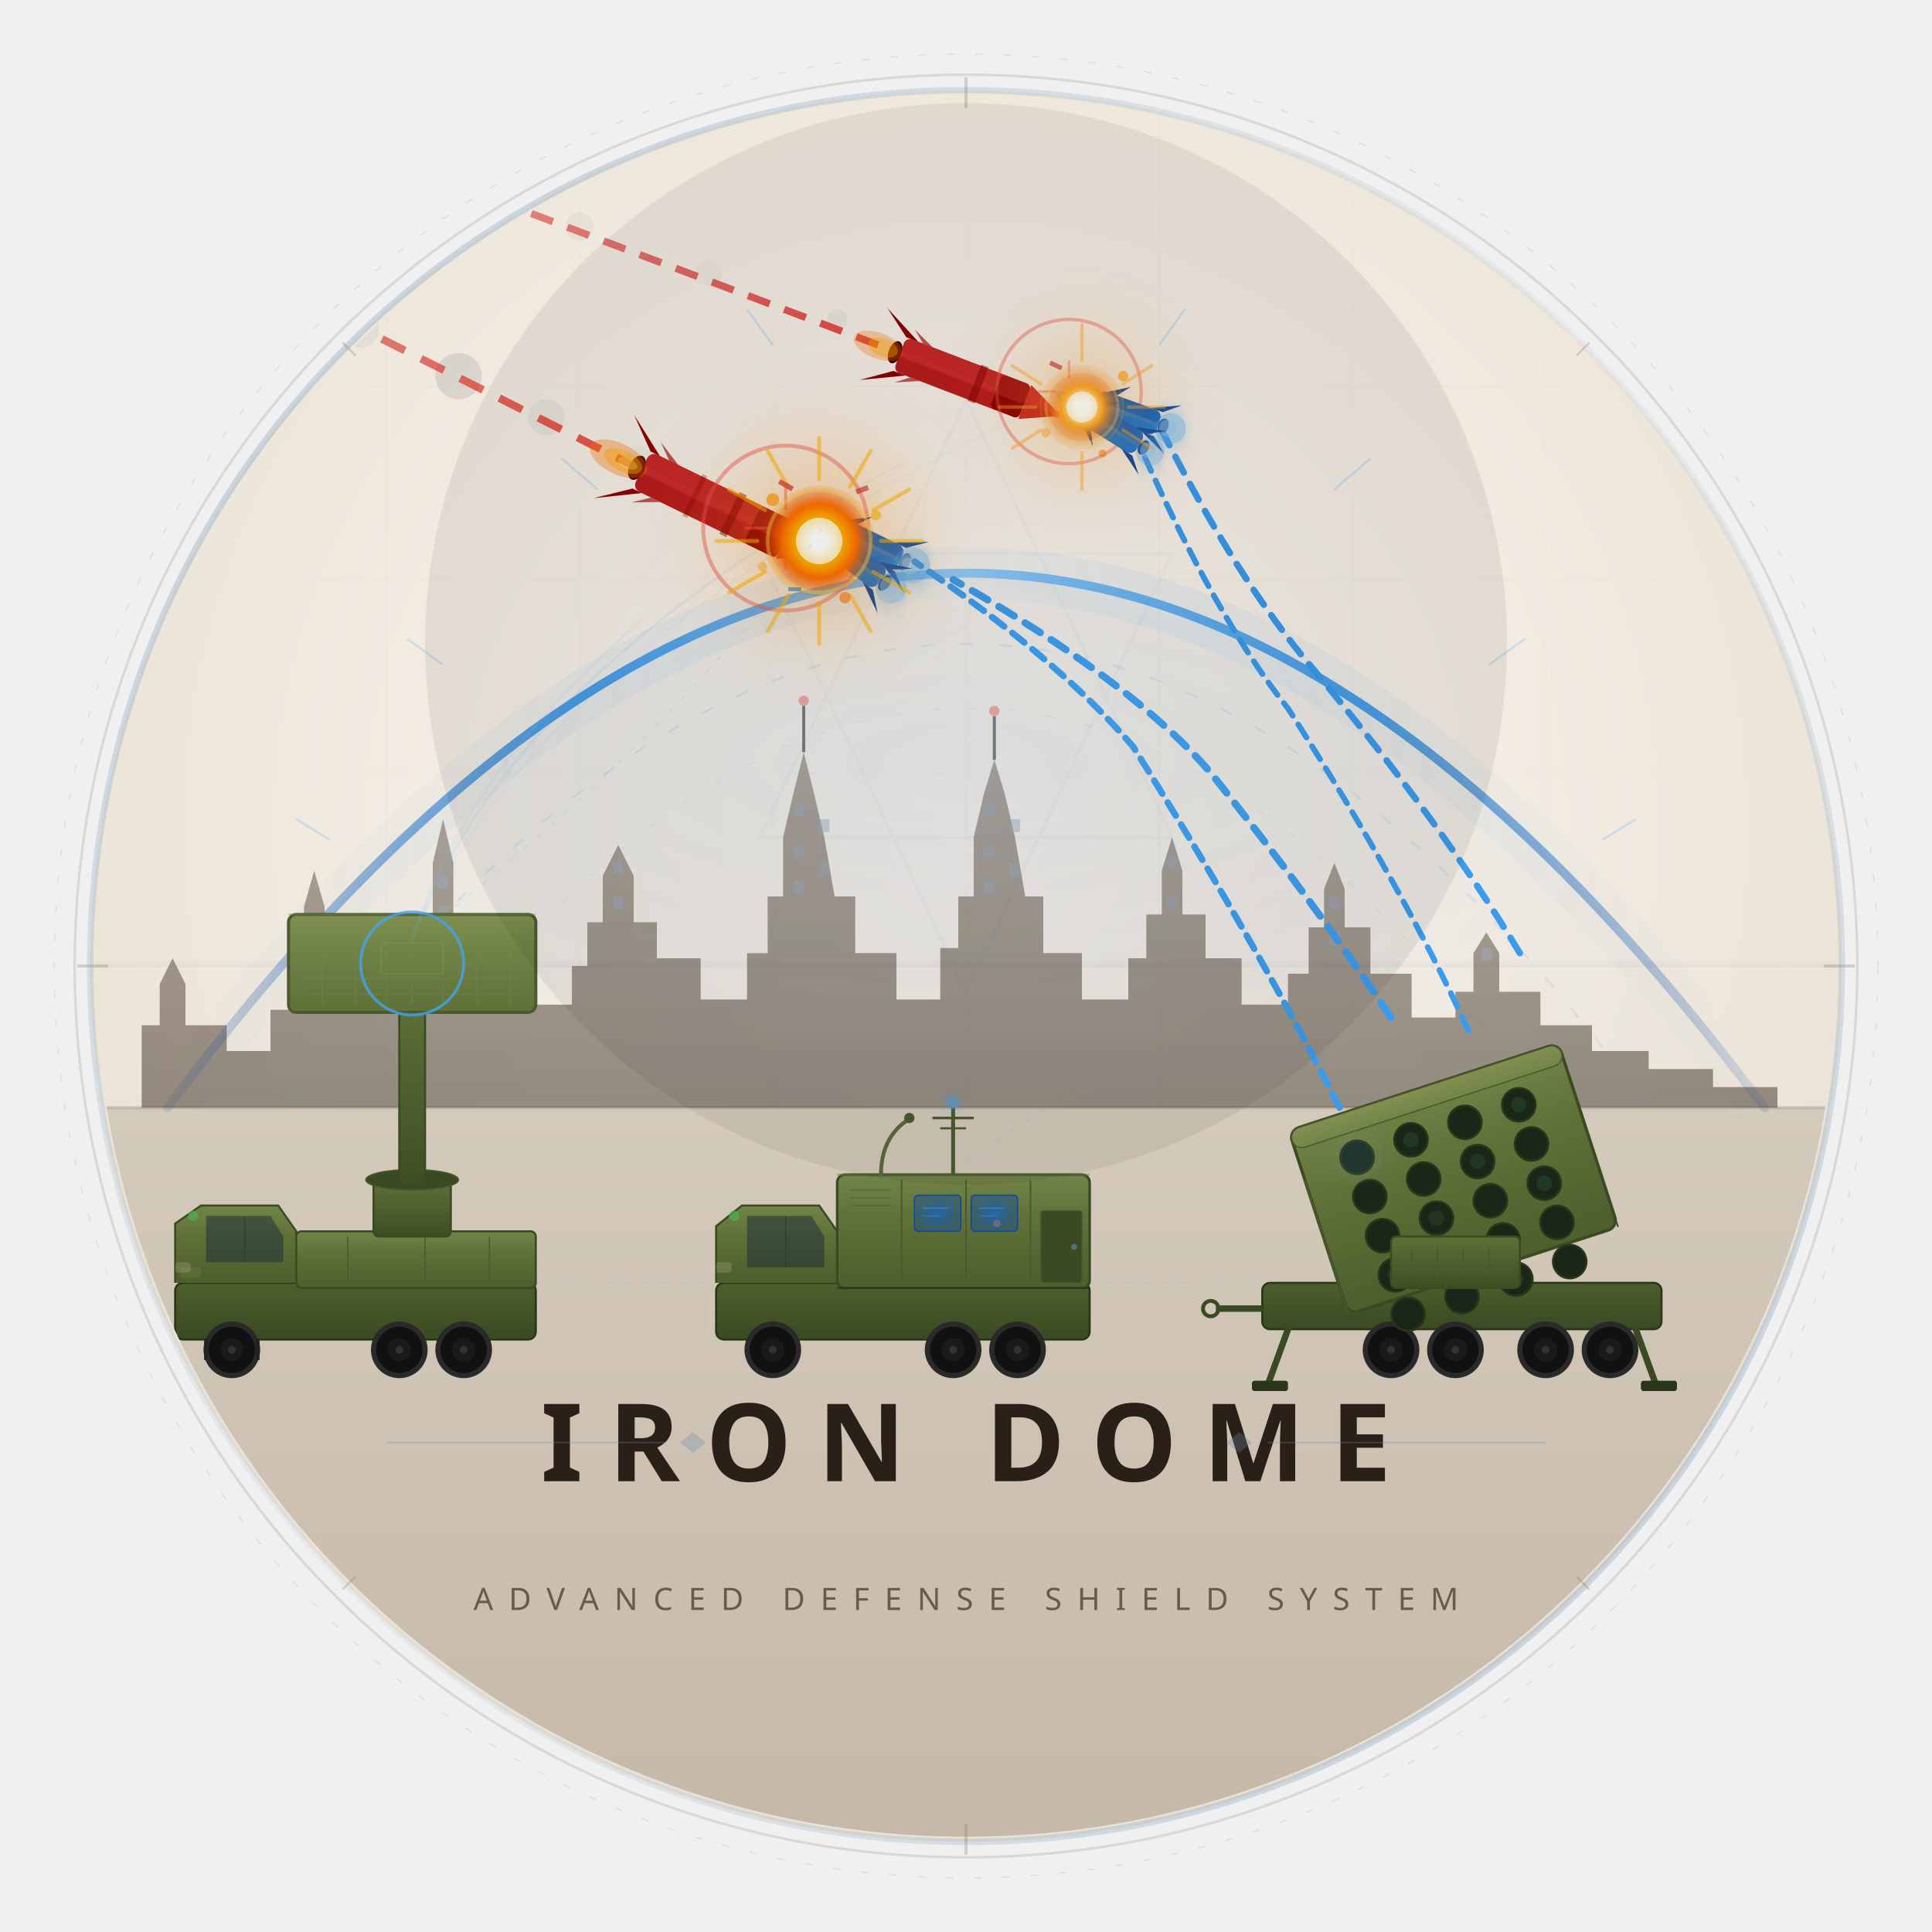
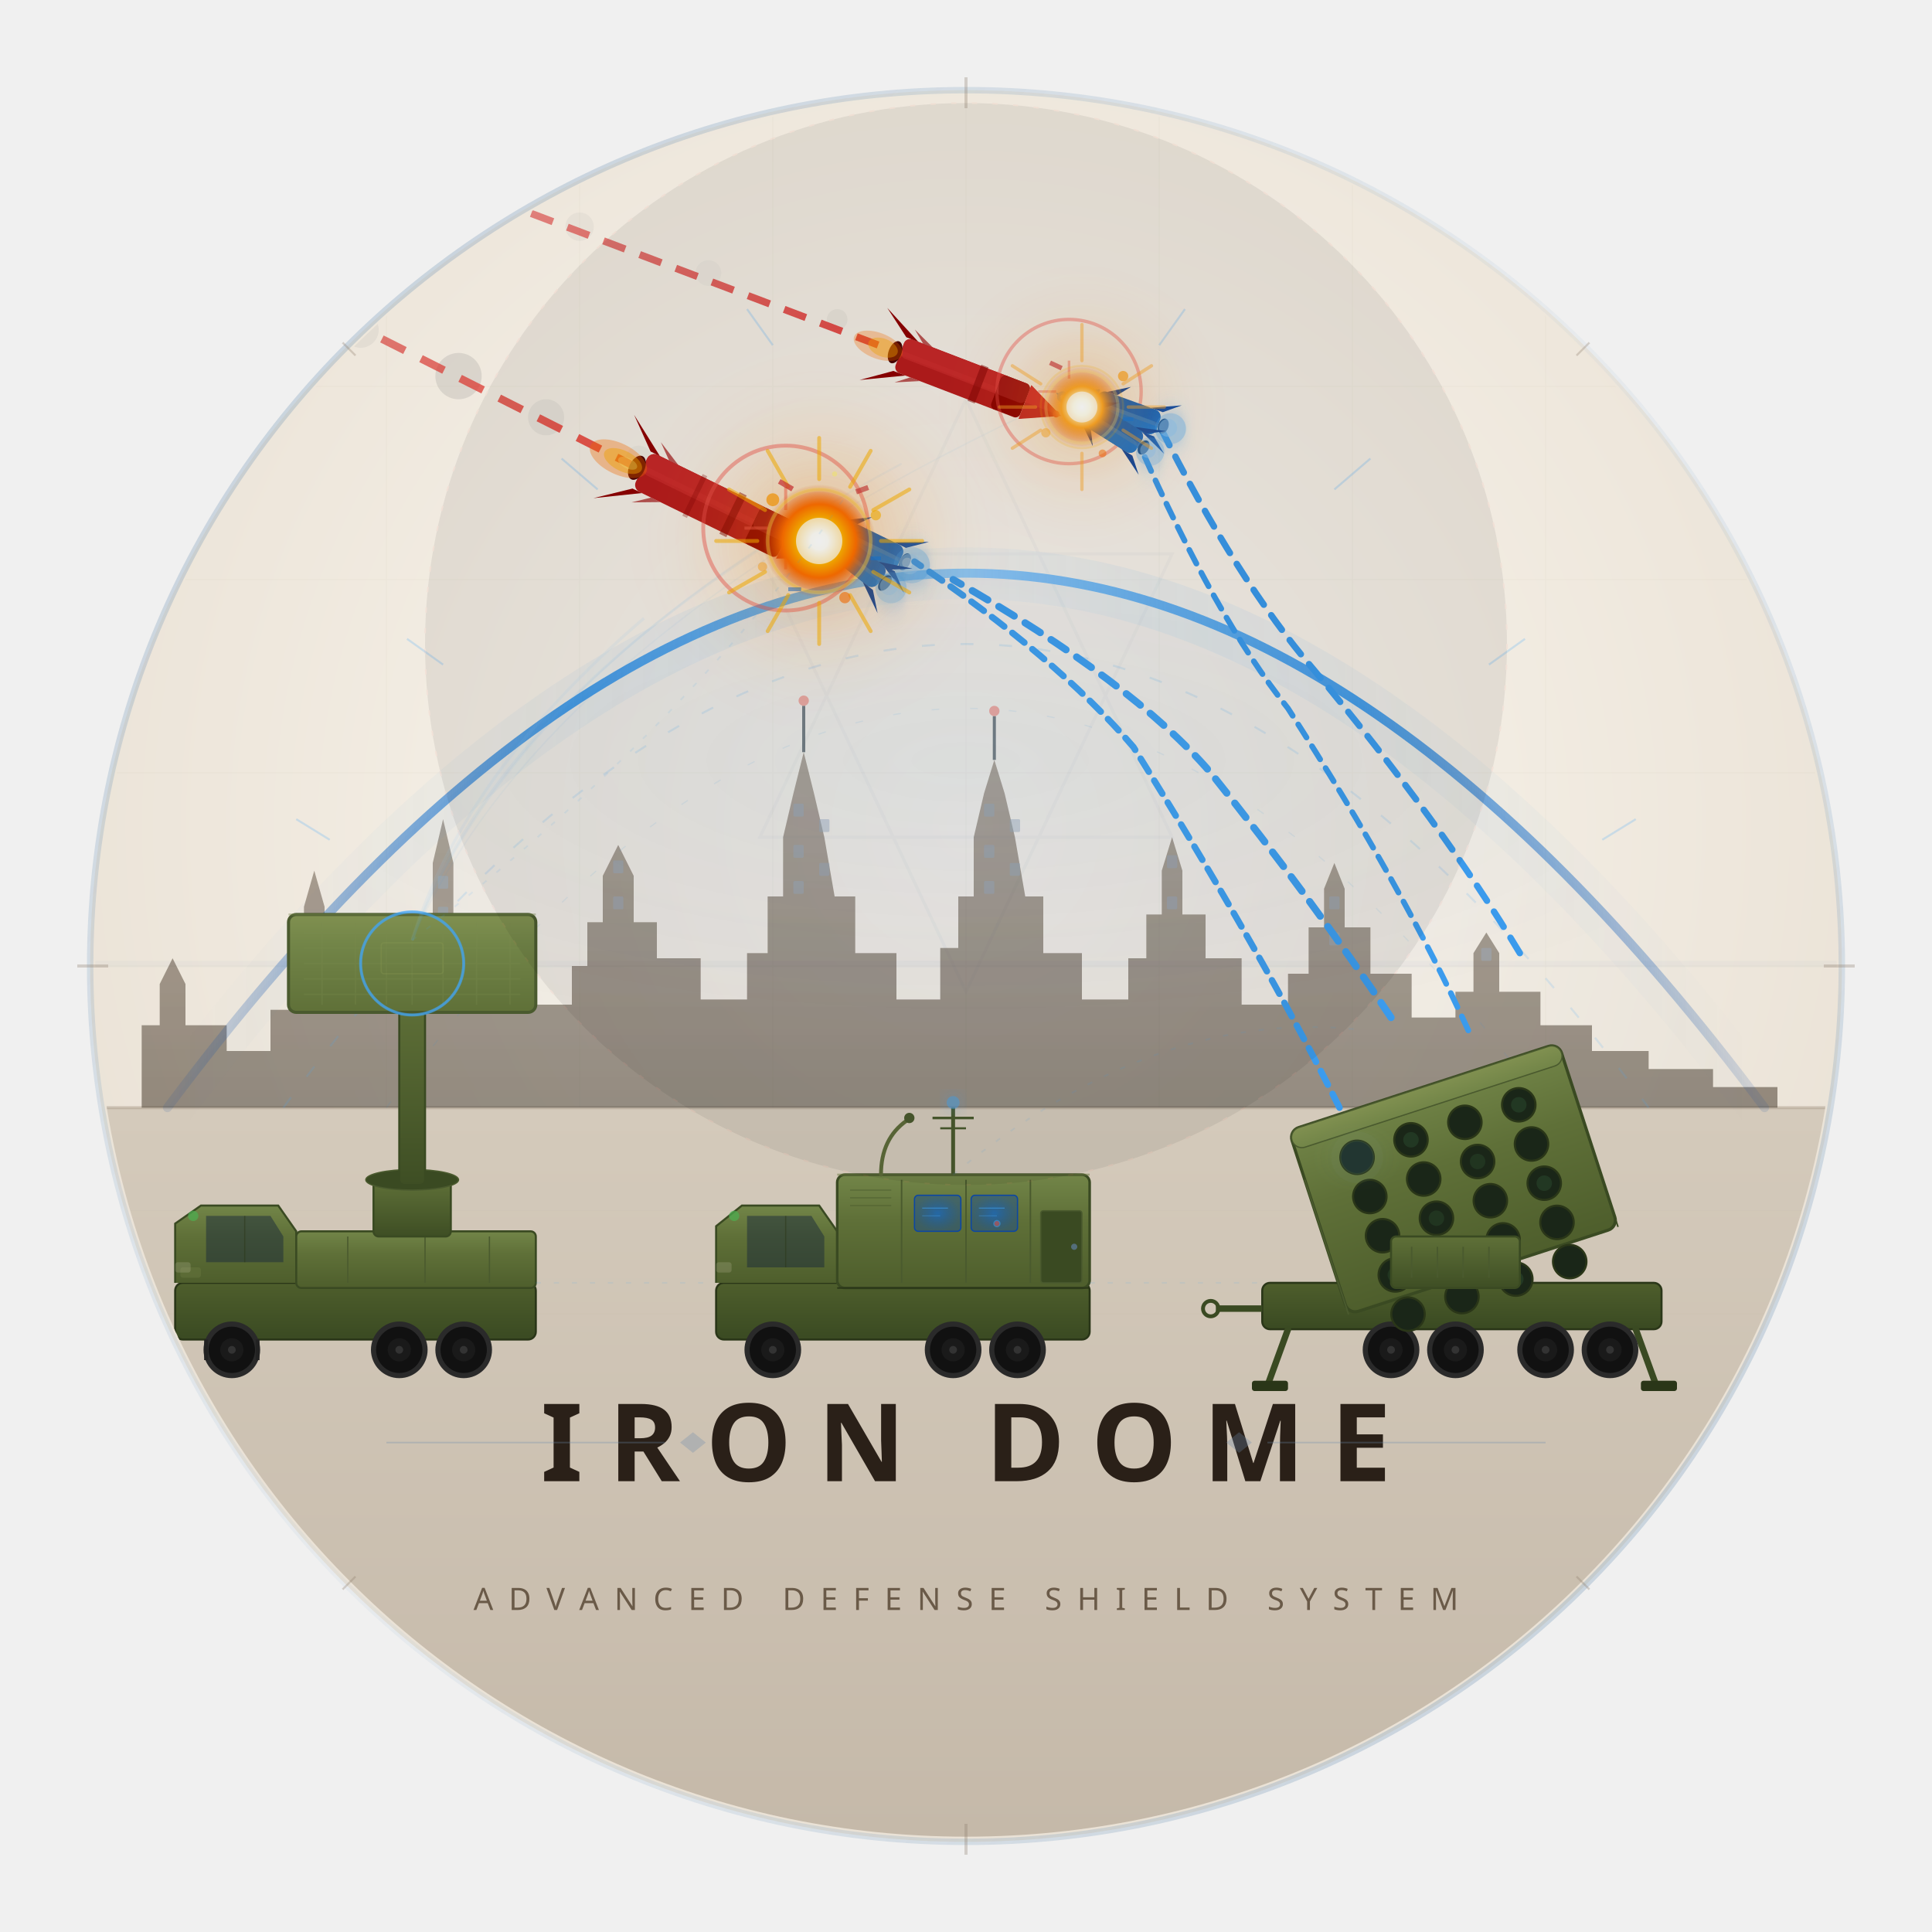
<svg xmlns="http://www.w3.org/2000/svg" viewBox="0 0 750 750">
  <style>
  @keyframes amb{0%,100%{transform:scale(1);opacity:.5}50%{transform:scale(1.18);opacity:1}}
  @keyframes rSpin{to{transform:rotate(360deg)}}
  @keyframes p1{0%{r:20;opacity:.55}100%{r:95;opacity:0}}
  @keyframes p2{0%{r:20;opacity:.45}100%{r:95;opacity:0}}
  @keyframes p3{0%{r:20;opacity:.35}100%{r:95;opacity:0}}
  @keyframes dBr{0%,100%{opacity:.22}50%{opacity:.6}}
  @keyframes boom{0%,65%,100%{opacity:.5}75%{opacity:1}82%{opacity:.65}}
  @keyframes trl{to{stroke-dashoffset:-24}}
  @keyframes etrl{to{stroke-dashoffset:28}}
  @keyframes scan{0%{transform:translateY(-220px);opacity:0}8%{opacity:.1}92%{opacity:.1}100%{transform:translateY(220px);opacity:0}}
  @keyframes tGlow{0%,100%{filter:drop-shadow(0 0 3px rgba(144,202,249,.25))}50%{filter:drop-shadow(0 0 10px rgba(144,202,249,.55))}}
  @keyframes blink{0%,49%{opacity:1}50%,100%{opacity:.3}}
  @keyframes warn{0%,100%{opacity:.5}50%{opacity:1}}
  @keyframes shP{0%,100%{opacity:.08}50%{opacity:.2}}
  @keyframes lockOn{0%,100%{r:22;stroke-width:1.3}50%{r:27;stroke-width:2}}
  @keyframes scrF{0%,100%{opacity:.5}50%{opacity:.8}}
  .rSpin{transform-origin:140px 430px;animation:rSpin 3.5s linear infinite}
  .p1{animation:p1 2.8s ease-out infinite}
  .p2{animation:p2 2.8s ease-out infinite .9s}
  .p3{animation:p3 2.8s ease-out infinite 1.8s}
  .dBr{animation:dBr 3.5s ease-in-out infinite}
  .boom{animation:boom 2.8s ease-in-out infinite}
  .trl{animation:trl 1.2s linear infinite}
  .etrl{animation:etrl .9s linear infinite}
  .scan{animation:scan 6s linear infinite}
  .tGlow{animation:tGlow 4s ease-in-out infinite}
  .blink{animation:blink 1s step-end infinite}
  .warn{animation:warn 1.5s ease-in-out infinite}
  .shP{animation:shP 4s ease-in-out infinite}
  .lockOn{animation:lockOn 1.8s ease-in-out infinite}
  .scrF{animation:scrF 2s ease-in-out infinite}
</style>
  <defs>
    <radialGradient id="bg" cx="50%" cy="42%" r="56%">
      <stop offset="0%" stop-color="#faf6f0" />
      <stop offset="55%" stop-color="#f2ece2" />
      <stop offset="100%" stop-color="#eae2d6" />
    </radialGradient>
    <linearGradient id="dG" x1="0" y1="0" x2="1" y2="0">
      <stop offset="0%" stop-color="#0d47a1" stop-opacity=".12" />
      <stop offset="25%" stop-color="#1e88e5" stop-opacity=".8" />
      <stop offset="50%" stop-color="#90caf9" />
      <stop offset="75%" stop-color="#1e88e5" stop-opacity=".8" />
      <stop offset="100%" stop-color="#0d47a1" stop-opacity=".12" />
    </linearGradient>
    <linearGradient id="dGl" x1="0" y1="0" x2="1" y2="0">
      <stop offset="0%" stop-color="#1565c0" stop-opacity="0" />
      <stop offset="35%" stop-color="#42a5f5" stop-opacity=".35" />
      <stop offset="50%" stop-color="#bbdefb" stop-opacity=".5" />
      <stop offset="65%" stop-color="#42a5f5" stop-opacity=".35" />
      <stop offset="100%" stop-color="#1565c0" stop-opacity="0" />
    </linearGradient>
    <radialGradient id="shF" cx="50%" cy="35%" r="55%">
      <stop offset="0%" stop-color="#1565c0" stop-opacity=".06" />
      <stop offset="100%" stop-color="#0d47a1" stop-opacity=".01" />
    </radialGradient>
    <linearGradient id="iG" x1="0" y1="1" x2="1" y2="0">
      <stop offset="0%" stop-color="#1565c0" />
      <stop offset="60%" stop-color="#42a5f5" />
      <stop offset="100%" stop-color="#e3f2fd" />
    </linearGradient>
    <linearGradient id="eG" x1="0" y1="0" x2="1" y2="1">
      <stop offset="0%" stop-color="#b71c1c" stop-opacity=".3" />
      <stop offset="100%" stop-color="#f44336" />
    </linearGradient>
    <linearGradient id="eG2" x1="0" y1="0" x2="1" y2="1">
      <stop offset="0%" stop-color="#c62828" stop-opacity=".25" />
      <stop offset="100%" stop-color="#e53935" />
    </linearGradient>
    <radialGradient id="bm1" cx="50%" cy="50%" r="50%">
      <stop offset="0%" stop-color="#fff" />
      <stop offset="15%" stop-color="#fffde7" />
      <stop offset="40%" stop-color="#ffb300" />
      <stop offset="65%" stop-color="#ff6f00" />
      <stop offset="100%" stop-color="#e65100" stop-opacity="0" />
    </radialGradient>
    <radialGradient id="bm1o" cx="50%" cy="50%" r="50%">
      <stop offset="0%" stop-color="#ff9800" stop-opacity=".45" />
      <stop offset="100%" stop-color="#ff6f00" stop-opacity="0" />
    </radialGradient>
    <radialGradient id="bm2" cx="50%" cy="50%" r="50%">
      <stop offset="0%" stop-color="#fff" />
      <stop offset="20%" stop-color="#fff9c4" />
      <stop offset="50%" stop-color="#ffa726" />
      <stop offset="100%" stop-color="#e65100" stop-opacity="0" />
    </radialGradient>
    <linearGradient id="gnG" x1="0" y1="0" x2="0" y2="1">
      <stop offset="0%" stop-color="#d4cabb" />
      <stop offset="100%" stop-color="#c4b8a8" />
    </linearGradient>
    <linearGradient id="cG" x1="0" y1="0" x2="0" y2="1">
      <stop offset="0%" stop-color="#6a5a48" stop-opacity=".75" />
      <stop offset="100%" stop-color="#4a3e30" stop-opacity=".85" />
    </linearGradient>
    <linearGradient id="rG" x1="0" y1="0" x2="1" y2="1">
      <stop offset="0%" stop-color="#6a8aaa" stop-opacity=".4" />
      <stop offset="50%" stop-color="#8ab0d0" stop-opacity=".08" />
      <stop offset="100%" stop-color="#6a8aaa" stop-opacity=".4" />
    </linearGradient>
    <linearGradient id="oliveBody" x1="0" y1="0" x2="0" y2="1">
      <stop offset="0%" stop-color="#728548" />
      <stop offset="40%" stop-color="#5f7038" />
      <stop offset="100%" stop-color="#4e5e2c" />
    </linearGradient>
    <linearGradient id="oliveDark" x1="0" y1="0" x2="0" y2="1">
      <stop offset="0%" stop-color="#5f7038" />
      <stop offset="100%" stop-color="#3e4e24" />
    </linearGradient>
    <linearGradient id="oliveLight" x1="0" y1="0" x2="0" y2="1">
      <stop offset="0%" stop-color="#809050" />
      <stop offset="100%" stop-color="#728548" />
    </linearGradient>
    <linearGradient id="oliveChassis" x1="0" y1="0" x2="0" y2="1">
      <stop offset="0%" stop-color="#4e5e2c" />
      <stop offset="100%" stop-color="#3a4a22" />
    </linearGradient>
    <linearGradient id="radarPanel" x1="0" y1="0" x2="0" y2="1">
      <stop offset="0%" stop-color="#809050" />
      <stop offset="30%" stop-color="#728548" />
      <stop offset="100%" stop-color="#5f7038" />
    </linearGradient>
    <radialGradient id="scrG" cx="50%" cy="50%" r="50%">
      <stop offset="0%" stop-color="#1565c0" stop-opacity=".8" />
      <stop offset="100%" stop-color="#0d47a1" stop-opacity=".4" />
    </radialGradient>
    <linearGradient id="scC" x1="0" y1="1" x2=".5" y2="0">
      <stop offset="0%" stop-color="#42a5f5" stop-opacity=".3" />
      <stop offset="100%" stop-color="#42a5f5" stop-opacity="0" />
    </linearGradient>
    <filter id="gl" x="-50%" y="-50%" width="200%" height="200%">
      <feGaussianBlur in="SourceGraphic" stdDeviation="3.5" />
      <feMerge>
        <feMergeNode />
        <feMergeNode in="SourceGraphic" />
      </feMerge>
    </filter>
    <filter id="glH" x="-50%" y="-50%" width="200%" height="200%">
      <feGaussianBlur in="SourceGraphic" stdDeviation="7" />
      <feMerge>
        <feMergeNode />
        <feMergeNode in="SourceGraphic" />
      </feMerge>
    </filter>
    <filter id="bGl" x="-100%" y="-100%" width="300%" height="300%">
      <feGaussianBlur in="SourceGraphic" stdDeviation="10" />
    </filter>
    <filter id="ns">
      <feTurbulence type="fractalNoise" baseFrequency=".85" numOctaves="4" stitchTiles="stitch" />
      <feColorMatrix type="saturate" values="0" />
      <feComponentTransfer>
        <feFuncA type="linear" slope=".025" />
      </feComponentTransfer>
    </filter>
    <clipPath id="cl">
      <circle cx="375" cy="375" r="338" />
    </clipPath>
  </defs>
  <circle cx="375" cy="375" r="340" fill="url(#bg)" stroke="url(#rG)" stroke-width="2.5" />
-   <circle cx="375" cy="375" r="346" fill="none" stroke="#c4b8a8" stroke-width="1" opacity=".45" />
-   <circle cx="375" cy="375" r="354" fill="none" stroke="#a09888" stroke-width=".5" stroke-dasharray="3 8" opacity=".2" />
  <g clip-path="url(#cl)">
    <rect x="36" y="36" width="678" height="678" filter="url(#ns)" opacity=".06" />
    <g opacity=".05" stroke="#a09080" stroke-width=".5">
      <line x1="36" y1="150" x2="714" y2="150" />
      <line x1="36" y1="225" x2="714" y2="225" />
      <line x1="36" y1="300" x2="714" y2="300" />
      <line x1="36" y1="375" x2="714" y2="375" />
      <line x1="36" y1="450" x2="714" y2="450" />
      <line x1="150" y1="36" x2="150" y2="714" />
      <line x1="225" y1="36" x2="225" y2="714" />
      <line x1="300" y1="36" x2="300" y2="714" />
      <line x1="375" y1="36" x2="375" y2="714" />
      <line x1="450" y1="36" x2="450" y2="714" />
      <line x1="525" y1="36" x2="525" y2="714" />
      <line x1="600" y1="36" x2="600" y2="714" />
    </g>
    <g opacity=".06">
      <polygon points="375,155 455,325 295,325" fill="none" stroke="#8a9ab5" stroke-width="1.2" />
      <polygon points="375,385 295,215 455,215" fill="none" stroke="#8a9ab5" stroke-width="1.2" />
    </g>
    <rect class="scan" x="36" y="373" width="678" height="2.5" fill="#8a9ab5" opacity=".06" rx="1" />
    <rect x="36" y="430" width="678" height="300" fill="url(#gnG)" />
    <line x1="36" y1="430" x2="714" y2="430" stroke="#a09080" stroke-width="1.2" opacity=".4" />
    <g opacity=".03" stroke="#8d6e63" stroke-width=".3">
      <line x1="36" y1="470" x2="714" y2="470" />
      <line x1="36" y1="510" x2="714" y2="510" />
    </g>
    <g opacity=".65">
      <path d="     M36,430 L55,430 L55,398 L62,398 L62,382 L67,372 L72,382 L72,398 L88,398 L88,408     L105,408 L105,392 L112,392 L112,372 L118,372 L118,352 L122,338 L126,352 L126,372 L138,372 L138,390 L155,390     L155,375 L162,375 L162,355 L168,355 L168,335 L172,318 L176,335 L176,355 L188,355 L188,372 L205,372 L205,390 L222,390     L222,375 L228,375 L228,358 L234,358 L234,340 L240,328 L246,340 L246,358 L255,358 L255,372 L272,372 L272,388 L290,388     L290,370 L298,370 L298,348 L304,348 L304,325 L308,308 L312,292 L316,308 L320,325 L324,348 L332,348 L332,370 L348,370 L348,388 L365,388     L365,368 L372,368 L372,348 L378,348 L378,325 L382,308 L386,295 L390,308 L394,325 L398,348 L405,348 L405,370 L420,370 L420,388 L438,388     L438,372 L445,372 L445,355 L451,355 L451,338 L455,325 L459,338 L459,355 L468,355 L468,372 L482,372 L482,390 L500,390     L500,378 L508,378 L508,360 L514,360 L514,345 L518,335 L522,345 L522,360 L532,360 L532,378 L548,378 L548,395 L565,395     L565,385 L572,385 L572,370 L577,362 L582,370 L582,385 L598,385 L598,398 L618,398 L618,408 L640,408 L640,415 L665,415 L665,422 L690,422 L690,430 L714,430 Z   " fill="url(#cG)" />
      <g fill="#6a8aaa" opacity=".45">
        <rect x="120" y="358" width="4" height="5" rx=".5" />
        <rect x="120" y="370" width="4" height="5" rx=".5" />
        <rect x="170" y="340" width="4" height="5" rx=".5" />
        <rect x="170" y="352" width="4" height="5" rx=".5" />
        <rect x="238" y="334" width="4" height="5" rx=".5" />
        <rect x="238" y="348" width="4" height="5" rx=".5" />
        <rect x="308" y="312" width="4" height="5" rx=".5" />
        <rect x="308" y="328" width="4" height="5" rx=".5" />
        <rect x="308" y="342" width="4" height="5" rx=".5" />
        <rect x="318" y="318" width="4" height="5" rx=".5" />
        <rect x="318" y="335" width="4" height="5" rx=".5" />
        <rect x="382" y="312" width="4" height="5" rx=".5" />
        <rect x="382" y="328" width="4" height="5" rx=".5" />
        <rect x="382" y="342" width="4" height="5" rx=".5" />
        <rect x="392" y="318" width="4" height="5" rx=".5" />
        <rect x="392" y="335" width="4" height="5" rx=".5" />
        <rect x="453" y="332" width="4" height="5" rx=".5" />
        <rect x="453" y="348" width="4" height="5" rx=".5" />
        <rect x="516" y="348" width="4" height="5" rx=".5" />
        <rect x="516" y="362" width="4" height="5" rx=".5" />
        <rect x="575" y="368" width="4" height="5" rx=".5" />
      </g>
      <line x1="312" y1="292" x2="312" y2="274" stroke="#37474f" stroke-width="1.2" />
      <circle cx="312" cy="272" r="2" fill="#f44336" opacity=".6" class="blink" />
      <line x1="386" y1="295" x2="386" y2="278" stroke="#37474f" stroke-width="1.2" />
      <circle cx="386" cy="276" r="2" fill="#f44336" opacity=".6" class="blink" />
    </g>
    <path class="shP" d="M65 430 Q375 15 685 430" fill="url(#shF)" />
    <path class="dBr" d="M65 430 Q375 15 685 430" fill="none" stroke="url(#dGl)" stroke-width="20" opacity=".22" />
    <path d="M65 430 Q375 15 685 430" fill="none" stroke="url(#dG)" stroke-width="3.5" stroke-linecap="round" />
    <path d="M110 430 Q375 70 640 430" fill="none" stroke="#42a5f5" stroke-width=".8" opacity=".15" stroke-dasharray="5 10" />
    <path d="M150 430 Q375 120 600 430" fill="none" stroke="#1e88e5" stroke-width=".5" opacity=".08" stroke-dasharray="3 12" />
    <g opacity=".28" stroke="#64b5f6" stroke-width=".8">
      <line x1="115" y1="318" x2="128" y2="326" />
      <line x1="158" y1="248" x2="172" y2="258" />
      <line x1="218" y1="178" x2="232" y2="190" />
      <line x1="290" y1="120" x2="300" y2="134" />
      <line x1="460" y1="120" x2="450" y2="134" />
      <line x1="532" y1="178" x2="518" y2="190" />
      <line x1="592" y1="248" x2="578" y2="258" />
      <line x1="635" y1="318" x2="622" y2="326" />
    </g>
    <g>
      <rect x="68" y="498" width="140" height="22" rx="3" fill="url(#oliveChassis)" stroke="#2a3618" stroke-width=".8" />
      <path d="M68,498 L68,475 L78,468 L108,468 L115,478 L115,498" fill="url(#oliveBody)" stroke="#3a4a22" stroke-width=".8" />
      <path d="M80,472 L105,472 L110,480 L110,490 L80,490 Z" fill="#1a2a3a" opacity=".5" />
      <line x1="95" y1="472" x2="95" y2="490" stroke="#2a3618" stroke-width=".5" opacity=".5" />
      <rect x="70" y="492" width="8" height="4" rx="1" fill="#6b7a42" opacity=".4" />
      <rect x="115" y="478" width="93" height="22" rx="2" fill="url(#oliveBody)" stroke="#3a4a22" stroke-width=".8" />
      <line x1="135" y1="480" x2="135" y2="498" stroke="#4a5a2e" stroke-width=".5" />
      <line x1="165" y1="480" x2="165" y2="498" stroke="#4a5a2e" stroke-width=".5" />
      <line x1="190" y1="480" x2="190" y2="498" stroke="#4a5a2e" stroke-width=".5" />
      <circle cx="90" cy="524" r="10" fill="#111" stroke="#2a2a2a" stroke-width="2" />
      <circle cx="90" cy="524" r="4.5" fill="#1a1a1a" />
      <circle cx="90" cy="524" r="1.5" fill="#333" />
      <circle cx="155" cy="524" r="10" fill="#111" stroke="#2a2a2a" stroke-width="2" />
      <circle cx="155" cy="524" r="4.5" fill="#1a1a1a" />
      <circle cx="155" cy="524" r="1.5" fill="#333" />
      <circle cx="180" cy="524" r="10" fill="#111" stroke="#2a2a2a" stroke-width="2" />
      <circle cx="180" cy="524" r="4.5" fill="#1a1a1a" />
      <circle cx="180" cy="524" r="1.5" fill="#333" />
      <line x1="80" y1="520" x2="80" y2="528" stroke="#222" stroke-width="1.5" />
      <line x1="100" y1="520" x2="100" y2="528" stroke="#222" stroke-width="1.5" />
      <rect x="145" y="458" width="30" height="22" rx="2" fill="url(#oliveDark)" stroke="#3a4a22" stroke-width=".8" />
      <ellipse cx="160" cy="458" rx="18" ry="4" fill="#3a4a22" stroke="#4a5a2e" stroke-width=".5" />
      <g>
        <rect x="155" y="388" width="10" height="72" rx="2" fill="url(#oliveDark)" stroke="#3a4a22" stroke-width=".8" />
        <rect x="112" y="355" width="96" height="38" rx="3" fill="url(#radarPanel)" stroke="#4a5a2e" stroke-width="1.2" />
        <g opacity=".3">
          <line x1="118" y1="362" x2="202" y2="362" stroke="#7a8a4e" stroke-width=".5" />
          <line x1="118" y1="368" x2="202" y2="368" stroke="#7a8a4e" stroke-width=".5" />
          <line x1="118" y1="374" x2="202" y2="374" stroke="#7a8a4e" stroke-width=".5" />
          <line x1="118" y1="380" x2="202" y2="380" stroke="#7a8a4e" stroke-width=".5" />
          <line x1="118" y1="386" x2="202" y2="386" stroke="#7a8a4e" stroke-width=".5" />
          <line x1="125" y1="358" x2="125" y2="390" stroke="#7a8a4e" stroke-width=".5" />
          <line x1="138" y1="358" x2="138" y2="390" stroke="#7a8a4e" stroke-width=".5" />
          <line x1="150" y1="358" x2="150" y2="390" stroke="#7a8a4e" stroke-width=".5" />
          <line x1="160" y1="358" x2="160" y2="390" stroke="#7a8a4e" stroke-width=".5" />
          <line x1="172" y1="358" x2="172" y2="390" stroke="#7a8a4e" stroke-width=".5" />
          <line x1="185" y1="358" x2="185" y2="390" stroke="#7a8a4e" stroke-width=".5" />
          <line x1="198" y1="358" x2="198" y2="390" stroke="#7a8a4e" stroke-width=".5" />
        </g>
        <line x1="112" y1="355" x2="208" y2="355" stroke="#7a8a4e" stroke-width=".8" opacity=".4" />
        <rect x="148" y="366" width="24" height="12" rx="1" fill="none" stroke="#8a9a52" stroke-width=".5" opacity=".3" />
      </g>
      <circle class="p1" cx="160" cy="374" r="20" fill="none" stroke="#42a5f5" stroke-width="1.2" opacity=".5" />
      <circle class="p2" cx="160" cy="374" r="20" fill="none" stroke="#42a5f5" stroke-width="1" opacity=".4" />
      <circle class="p3" cx="160" cy="374" r="20" fill="none" stroke="#42a5f5" stroke-width=".7" opacity=".3" />
      <g opacity=".2">
        <path d="M160 365 Q180 300 250 240" stroke="#90caf9" fill="none" stroke-width="1.2" opacity=".5" />
        <path d="M160 365 Q190 280 300 210" stroke="#64b5f6" fill="none" stroke-width="1" opacity=".4" />
        <path d="M160 365 Q200 260 350 180" stroke="#42a5f5" fill="none" stroke-width=".8" opacity=".3" />
        <path d="M160 365 Q210 250 400 160" stroke="#1e88e5" fill="none" stroke-width=".6" opacity=".2" />
      </g>
      <circle cx="75" cy="472" r="2" fill="#4caf50" opacity=".7" class="blink" />
      <rect x="68" y="490" width="6" height="4" rx="1" fill="#fff3e0" opacity=".15" />
    </g>
    <g>
      <rect x="278" y="498" width="145" height="22" rx="3" fill="url(#oliveChassis)" stroke="#2a3618" stroke-width=".8" />
      <path d="M278,498 L278,476 L288,468 L318,468 L325,478 L325,498" fill="url(#oliveBody)" stroke="#3a4a22" stroke-width=".8" />
      <path d="M290,472 L315,472 L320,480 L320,492 L290,492 Z" fill="#1a2a3a" opacity=".5" />
      <line x1="305" y1="472" x2="305" y2="492" stroke="#2a3618" stroke-width=".5" opacity=".5" />
      <rect x="278" y="490" width="6" height="4" rx="1" fill="#fff3e0" opacity=".15" />
      <circle cx="285" cy="472" r="2" fill="#4caf50" opacity=".7" class="blink" />
      <rect x="325" y="456" width="98" height="44" rx="3" fill="url(#oliveBody)" stroke="#3a4a22" stroke-width="1" />
      <line x1="350" y1="458" x2="350" y2="498" stroke="#4a5a2e" stroke-width=".6" />
      <line x1="375" y1="458" x2="375" y2="498" stroke="#4a5a2e" stroke-width=".6" />
      <line x1="400" y1="458" x2="400" y2="498" stroke="#4a5a2e" stroke-width=".6" />
      <line x1="325" y1="456" x2="423" y2="456" stroke="#6b7a42" stroke-width=".8" opacity=".5" />
      <line x1="325" y1="500" x2="423" y2="500" stroke="#2a3618" stroke-width=".6" />
      <rect x="404" y="470" width="16" height="28" rx="1" fill="#3a4a22" stroke="#4a5a2e" stroke-width=".5" />
      <circle cx="417" cy="484" r="1.2" fill="#546e7a" />
      <g stroke="#4a5a2e" stroke-width=".5" opacity=".5">
        <line x1="330" y1="462" x2="346" y2="462" />
        <line x1="330" y1="465" x2="346" y2="465" />
        <line x1="330" y1="468" x2="346" y2="468" />
      </g>
      <rect x="355" y="464" width="18" height="14" rx="1.5" fill="url(#scrG)" class="scrF" stroke="#0d47a1" stroke-width=".5" />
      <rect x="377" y="464" width="18" height="14" rx="1.5" fill="url(#scrG)" class="scrF" style="animation-delay:.3s" stroke="#0d47a1" stroke-width=".5" />
      <g stroke="#42a5f5" stroke-width=".4">
        <line x1="358" y1="469" x2="368" y2="469" opacity=".5" />
        <line x1="358" y1="472" x2="365" y2="472" opacity=".3" />
        <line x1="380" y1="469" x2="390" y2="469" opacity=".5" />
        <line x1="380" y1="472" x2="387" y2="472" opacity=".3" />
        <circle cx="387" cy="475" r="1.2" fill="#ef5350" opacity=".5" class="warn" />
      </g>
      <line x1="370" y1="456" x2="370" y2="430" stroke="#4a5a2e" stroke-width="1.5" />
      <line x1="362" y1="434" x2="378" y2="434" stroke="#4a5a2e" stroke-width="1" />
      <line x1="365" y1="438" x2="375" y2="438" stroke="#4a5a2e" stroke-width=".8" />
      <circle cx="370" cy="428" r="2.5" fill="#42a5f5" opacity=".5" filter="url(#gl)" />
      <path d="M342 456 Q342 442 352 435" stroke="#5d6b3a" fill="none" stroke-width="1.5" stroke-linecap="round" />
      <circle cx="353" cy="434" r="2" fill="#4a5a2e" />
      <circle cx="300" cy="524" r="10" fill="#111" stroke="#2a2a2a" stroke-width="2" />
      <circle cx="300" cy="524" r="4.5" fill="#1a1a1a" />
      <circle cx="300" cy="524" r="1.5" fill="#333" />
      <circle cx="370" cy="524" r="10" fill="#111" stroke="#2a2a2a" stroke-width="2" />
      <circle cx="370" cy="524" r="4.5" fill="#1a1a1a" />
      <circle cx="370" cy="524" r="1.5" fill="#333" />
      <circle cx="395" cy="524" r="10" fill="#111" stroke="#2a2a2a" stroke-width="2" />
      <circle cx="395" cy="524" r="4.5" fill="#1a1a1a" />
      <circle cx="395" cy="524" r="1.5" fill="#333" />
    </g>
    <g>
      <rect x="490" y="498" width="155" height="18" rx="3" fill="url(#oliveChassis)" stroke="#2a3618" stroke-width=".8" />
      <line x1="490" y1="508" x2="472" y2="508" stroke="#3a4a22" stroke-width="2.5" />
      <circle cx="470" cy="508" r="3" fill="none" stroke="#3a4a22" stroke-width="1.5" />
      <line x1="500" y1="516" x2="492" y2="538" stroke="#3a4a22" stroke-width="2.5" stroke-linecap="round" />
      <line x1="635" y1="516" x2="643" y2="538" stroke="#3a4a22" stroke-width="2.5" stroke-linecap="round" />
      <rect x="486" y="536" width="14" height="4" rx="1" fill="#2a3618" />
      <rect x="637" y="536" width="14" height="4" rx="1" fill="#2a3618" />
      <circle cx="540" cy="524" r="10" fill="#111" stroke="#2a2a2a" stroke-width="2" />
      <circle cx="540" cy="524" r="4.5" fill="#1a1a1a" />
      <circle cx="540" cy="524" r="1.5" fill="#333" />
      <circle cx="565" cy="524" r="10" fill="#111" stroke="#2a2a2a" stroke-width="2" />
      <circle cx="565" cy="524" r="4.5" fill="#1a1a1a" />
      <circle cx="565" cy="524" r="1.5" fill="#333" />
      <circle cx="600" cy="524" r="10" fill="#111" stroke="#2a2a2a" stroke-width="2" />
      <circle cx="600" cy="524" r="4.5" fill="#1a1a1a" />
      <circle cx="600" cy="524" r="1.5" fill="#333" />
      <circle cx="625" cy="524" r="10" fill="#111" stroke="#2a2a2a" stroke-width="2" />
      <circle cx="625" cy="524" r="4.5" fill="#1a1a1a" />
      <circle cx="625" cy="524" r="1.5" fill="#333" />
      <g transform="translate(565,460) rotate(-18)">
        <rect x="-55" y="-40" width="110" height="75" rx="4" fill="url(#oliveBody)" stroke="#3a4a22" stroke-width="1.2" />
        <rect x="-55" y="-40" width="110" height="8" rx="4" fill="url(#oliveLight)" stroke="#4a5a2e" stroke-width=".5" />
        <line x1="-55" y1="-20" x2="-55" y2="35" stroke="#4a5a2e" stroke-width=".6" />
        <line x1="55" y1="-20" x2="55" y2="35" stroke="#3a4a22" stroke-width=".6" />
        <g>
          <circle cx="-33" cy="-22" r="6.5" fill="#1a2618" stroke="#2a3618" stroke-width=".8" />
          <circle cx="-11" cy="-22" r="6.5" fill="#1a2618" stroke="#2a3618" stroke-width=".8" />
          <circle cx="11" cy="-22" r="6.5" fill="#1a2618" stroke="#2a3618" stroke-width=".8" />
          <circle cx="33" cy="-22" r="6.5" fill="#1a2618" stroke="#2a3618" stroke-width=".8" />
          <circle cx="-33" cy="-6" r="6.5" fill="#1a2618" stroke="#2a3618" stroke-width=".8" />
          <circle cx="-11" cy="-6" r="6.5" fill="#1a2618" stroke="#2a3618" stroke-width=".8" />
          <circle cx="11" cy="-6" r="6.5" fill="#1a2618" stroke="#2a3618" stroke-width=".8" />
          <circle cx="33" cy="-6" r="6.5" fill="#1a2618" stroke="#2a3618" stroke-width=".8" />
          <circle cx="-33" cy="10" r="6.5" fill="#1a2618" stroke="#2a3618" stroke-width=".8" />
          <circle cx="-11" cy="10" r="6.5" fill="#1a2618" stroke="#2a3618" stroke-width=".8" />
          <circle cx="11" cy="10" r="6.5" fill="#1a2618" stroke="#2a3618" stroke-width=".8" />
          <circle cx="33" cy="10" r="6.5" fill="#1a2618" stroke="#2a3618" stroke-width=".8" />
          <circle cx="-33" cy="26" r="6.5" fill="#1a2618" stroke="#2a3618" stroke-width=".8" />
          <circle cx="-11" cy="26" r="6.5" fill="#1a2618" stroke="#2a3618" stroke-width=".8" />
          <circle cx="11" cy="26" r="6.5" fill="#1a2618" stroke="#2a3618" stroke-width=".8" />
          <circle cx="33" cy="26" r="6.5" fill="#1a2618" stroke="#2a3618" stroke-width=".8" />
          <circle cx="-33" cy="42" r="6.5" fill="#1a2618" stroke="#2a3618" stroke-width=".8" />
          <circle cx="-11" cy="42" r="6.5" fill="#1a2618" stroke="#2a3618" stroke-width=".8" />
          <circle cx="11" cy="42" r="6.5" fill="#1a2618" stroke="#2a3618" stroke-width=".8" />
          <circle cx="33" cy="42" r="6.5" fill="#1a2618" stroke="#2a3618" stroke-width=".8" />
          <circle cx="-11" cy="-22" r="3" fill="#2a4a2e" opacity=".5" />
          <circle cx="11" cy="-6" r="3" fill="#2a4a2e" opacity=".4" />
          <circle cx="33" cy="10" r="3" fill="#2a4a2e" opacity=".5" />
          <circle cx="-33" cy="26" r="3" fill="#2a4a2e" opacity=".4" />
          <circle cx="11" cy="42" r="3" fill="#2a4a2e" opacity=".5" />
          <circle cx="-11" cy="10" r="3" fill="#2a4a2e" opacity=".4" />
          <circle cx="33" cy="-22" r="3" fill="#2a4a2e" opacity=".5" />
          <circle cx="-33" cy="-22" r="6.5" fill="#42a5f5" opacity=".08" />
          <circle cx="-33" cy="-22" r="10" fill="#90caf9" opacity=".04" filter="url(#gl)" />
        </g>
      </g>
      <rect x="540" y="480" width="50" height="20" rx="2" fill="url(#oliveDark)" stroke="#3a4a22" stroke-width=".8" />
      <line x1="548" y1="484" x2="548" y2="496" stroke="#4a5a2e" stroke-width=".6" />
      <line x1="558" y1="484" x2="558" y2="496" stroke="#4a5a2e" stroke-width=".6" />
      <line x1="568" y1="484" x2="568" y2="496" stroke="#4a5a2e" stroke-width=".6" />
      <line x1="578" y1="484" x2="578" y2="496" stroke="#4a5a2e" stroke-width=".6" />
    </g>
    <g opacity=".15">
      <circle cx="80" cy="100" r="6" fill="#9e9e9e" />
      <circle cx="108" cy="112" r="8" fill="#757575" />
      <circle cx="140" cy="128" r="7" fill="#9e9e9e" />
      <circle cx="178" cy="146" r="9" fill="#616161" />
      <circle cx="212" cy="162" r="7" fill="#9e9e9e" />
      <circle cx="248" cy="178" r="5" fill="#bdbdbd" />
    </g>
    <line class="etrl" x1="42" y1="78" x2="280" y2="198" stroke="url(#eG)" stroke-width="3" stroke-dasharray="10 7" />
    <g transform="translate(285,200) rotate(26)">
      <rect x="-40" y="-8" width="52" height="16" rx="3" fill="#b71c1c" />
      <rect x="-40" y="-8" width="52" height="9" rx="3" fill="#c62828" />
      <rect x="-40" y="-2" width="52" height="2" fill="#d32f2f" opacity=".4" />
      <rect x="8" y="-8" width="14" height="16" rx="2" fill="#8e0000" />
      <rect x="8" y="-8" width="14" height="9" rx="2" fill="#a31515" />
      <polygon points="22,-8 22,8 38,0" fill="#c62828" />
      <polygon points="22,-8 22,0 38,0" fill="#d32f2f" />
      <circle cx="35" cy="0" r="1.5" fill="#e53935" />
      <rect x="-2" y="-9" width="3" height="18" fill="#7f0000" opacity=".5" />
      <rect x="-18" y="-9" width="2" height="18" fill="#7f0000" opacity=".3" />
      <polygon points="-40,-8 -52,-18 -36,-8" fill="#8e0000" />
      <polygon points="-40,8 -52,18 -36,8" fill="#8e0000" />
      <polygon points="-32,-8 -38,-13 -28,-8" fill="#a31515" opacity=".7" />
      <polygon points="-32,8 -38,13 -28,8" fill="#a31515" opacity=".7" />
      <ellipse cx="-42" cy="0" rx="3" ry="5" fill="#4a0000" />
      <ellipse cx="-50" cy="0" rx="12" ry="6" fill="#ff6f00" opacity=".35" />
      <ellipse cx="-48" cy="0" rx="8" ry="4" fill="#ffab00" opacity=".45" />
      <ellipse cx="-46" cy="0" rx="4" ry="2" fill="#fff176" opacity=".3" />
    </g>
    <g transform="translate(305,205)">
      <circle class="lockOn" cx="0" cy="0" r="32" fill="none" stroke="#ef5350" stroke-width="1.5" opacity=".45" />
      <line x1="-16" y1="0" x2="-7" y2="0" stroke="#ef5350" stroke-width="1.2" opacity=".5" />
      <line x1="7" y1="0" x2="16" y2="0" stroke="#ef5350" stroke-width="1.2" opacity=".5" />
      <line x1="0" y1="-16" x2="0" y2="-7" stroke="#ef5350" stroke-width="1.2" opacity=".5" />
      <line x1="0" y1="7" x2="0" y2="16" stroke="#ef5350" stroke-width="1.2" opacity=".5" />
    </g>
    <path class="trl" d="M540 395 Q510 350 470 300 Q440 265 370 225" fill="none" stroke="url(#iG)" stroke-width="2.8" stroke-dasharray="7 5" stroke-linecap="round" />
    <g transform="translate(345,215) rotate(206)">
      <rect x="-5" y="-5" width="28" height="10" rx="3" fill="#1565c0" />
      <rect x="-5" y="-5" width="28" height="5.5" rx="3" fill="#1976d2" />
      <rect x="-5" y="-1" width="28" height="1.5" fill="#6a8aaa" opacity=".3" />
      <polygon points="23,-5 23,5 35,0" fill="#42a5f5" />
      <polygon points="23,-5 23,0 35,0" fill="#64b5f6" />
      <circle cx="32" cy="0" r="2.5" fill="#90caf9" />
      <circle cx="32" cy="0" r="1" fill="#e3f2fd" />
      <polygon points="16,-5 12,-10 20,-5" fill="#0d47a1" />
      <polygon points="16,5 12,10 20,5" fill="#0d47a1" />
      <polygon points="-5,-5 -12,-11 0,-5" fill="#0d47a1" />
      <polygon points="-5,5 -12,11 0,5" fill="#0d47a1" />
      <ellipse cx="-7" cy="0" rx="2" ry="3.5" fill="#0a3670" />
      <circle cx="-10" cy="0" r="7" fill="#42a5f5" opacity=".4" filter="url(#gl)" />
      <circle cx="-9" cy="0" r="4" fill="#90caf9" opacity=".5" />
      <circle cx="-8" cy="0" r="2" fill="#e3f2fd" opacity=".3" />
    </g>
    <path class="trl" d="M520 430 Q490 370 440 290 Q410 255 355 218" fill="none" stroke="url(#iG)" stroke-width="2.5" stroke-dasharray="6 4" stroke-linecap="round" style="animation-delay:.3s" />
    <g transform="translate(338,222) rotate(218)">
      <rect x="-5" y="-5" width="28" height="10" rx="3" fill="#1565c0" />
      <rect x="-5" y="-5" width="28" height="5.5" rx="3" fill="#1976d2" />
      <rect x="-5" y="-1" width="28" height="1.5" fill="#6a8aaa" opacity=".3" />
      <polygon points="23,-5 23,5 35,0" fill="#42a5f5" />
      <polygon points="23,-5 23,0 35,0" fill="#64b5f6" />
      <circle cx="32" cy="0" r="2.5" fill="#90caf9" />
      <circle cx="32" cy="0" r="1" fill="#e3f2fd" />
      <polygon points="16,-5 12,-10 20,-5" fill="#0d47a1" />
      <polygon points="16,5 12,10 20,5" fill="#0d47a1" />
      <polygon points="-5,-5 -12,-11 0,-5" fill="#0d47a1" />
      <polygon points="-5,5 -12,11 0,5" fill="#0d47a1" />
      <ellipse cx="-7" cy="0" rx="2" ry="3.5" fill="#0a3670" />
      <circle cx="-10" cy="0" r="6" fill="#42a5f5" opacity=".35" filter="url(#gl)" />
      <circle cx="-9" cy="0" r="3.5" fill="#90caf9" opacity=".45" />
    </g>
    <g transform="translate(318,210)">
      <circle cx="0" cy="0" r="60" fill="url(#bm1o)" filter="url(#bGl)" opacity=".55" />
      <circle cx="0" cy="0" r="40" fill="url(#bm1o)" opacity=".25" />
      <circle class="boom" cx="0" cy="0" r="22" fill="url(#bm1)" />
      <circle class="boom" cx="0" cy="0" r="9" fill="#fff" opacity=".7" style="animation-delay:.1s" />
      <circle cx="0" cy="0" r="20" fill="none" stroke="#fff176" stroke-width="1.5" opacity=".3">
        <animate attributeName="r" values="18;55" dur="2s" repeatCount="indefinite" />
        <animate attributeName="opacity" values=".4;0" dur="2s" repeatCount="indefinite" />
      </circle>
      <circle cx="0" cy="0" r="20" fill="none" stroke="#ffb300" stroke-width="1" opacity=".2">
        <animate attributeName="r" values="22;65" dur="2.5s" repeatCount="indefinite" begin=".5s" />
        <animate attributeName="opacity" values=".3;0" dur="2.5s" repeatCount="indefinite" begin=".5s" />
      </circle>
      <g opacity=".55" stroke="#ffb300" stroke-width="1.5" stroke-linecap="round">
        <line x1="0" y1="-24" x2="0" y2="-40" />
        <line x1="12" y1="-21" x2="20" y2="-35" />
        <line x1="21" y1="-12" x2="35" y2="-20" />
        <line x1="24" y1="0" x2="40" y2="0" />
        <line x1="21" y1="12" x2="35" y2="20" />
        <line x1="12" y1="21" x2="20" y2="35" />
        <line x1="0" y1="24" x2="0" y2="40" />
        <line x1="-12" y1="21" x2="-20" y2="35" />
        <line x1="-21" y1="12" x2="-35" y2="20" />
        <line x1="-24" y1="0" x2="-40" y2="0" />
        <line x1="-21" y1="-12" x2="-35" y2="-20" />
        <line x1="-12" y1="-21" x2="-20" y2="-35" />
      </g>
      <rect x="-15" y="-24" width="6" height="2" fill="#d32f2f" opacity=".7" transform="rotate(30,-15,-24)">
        <animate attributeName="x" values="-15;-35" dur="2s" repeatCount="indefinite" />
        <animate attributeName="y" values="-24;-50" dur="2s" repeatCount="indefinite" />
        <animate attributeName="opacity" values=".7;0" dur="2s" repeatCount="indefinite" />
      </rect>
      <rect x="14" y="-20" width="5" height="2" fill="#c62828" opacity=".6" transform="rotate(-20,14,-20)">
        <animate attributeName="x" values="14;34" dur="1.8s" repeatCount="indefinite" />
        <animate attributeName="y" values="-20;-42" dur="1.8s" repeatCount="indefinite" />
        <animate attributeName="opacity" values=".6;0" dur="1.8s" repeatCount="indefinite" />
      </rect>
      <rect x="20" y="6" width="4" height="1.5" fill="#1976d2" opacity=".6">
        <animate attributeName="x" values="20;44" dur="2.2s" repeatCount="indefinite" />
        <animate attributeName="opacity" values=".6;0" dur="2.2s" repeatCount="indefinite" />
      </rect>
      <rect x="-12" y="18" width="5" height="1.5" fill="#1565c0" opacity=".5">
        <animate attributeName="y" values="18;42" dur="2s" repeatCount="indefinite" />
        <animate attributeName="opacity" values=".5;0" dur="2s" repeatCount="indefinite" />
      </rect>
      <circle cx="-18" cy="-16" r="2.5" fill="#ff9800" opacity=".7">
        <animate attributeName="cx" values="-18;-40" dur="2s" repeatCount="indefinite" />
        <animate attributeName="cy" values="-16;-34" dur="2s" repeatCount="indefinite" />
        <animate attributeName="opacity" values=".7;0" dur="2s" repeatCount="indefinite" />
      </circle>
      <circle cx="22" cy="-10" r="2" fill="#ffb300" opacity=".6">
        <animate attributeName="cx" values="22;46" dur="1.7s" repeatCount="indefinite" />
        <animate attributeName="opacity" values=".6;0" dur="1.7s" repeatCount="indefinite" />
      </circle>
      <circle cx="10" cy="22" r="2.2" fill="#ff6f00" opacity=".6">
        <animate attributeName="cy" values="22;48" dur="2.3s" repeatCount="indefinite" />
        <animate attributeName="opacity" values=".6;0" dur="2.3s" repeatCount="indefinite" />
      </circle>
      <circle cx="-22" cy="10" r="1.8" fill="#ffa726" opacity=".5">
        <animate attributeName="cx" values="-22;-46" dur="2.1s" repeatCount="indefinite" />
        <animate attributeName="opacity" values=".5;0" dur="2.1s" repeatCount="indefinite" />
      </circle>
      <circle cx="6" cy="-26" r="1" fill="#fff176" opacity=".6">
        <animate attributeName="cy" values="-26;-52" dur="1.5s" repeatCount="indefinite" />
        <animate attributeName="opacity" values=".6;0" dur="1.5s" repeatCount="indefinite" />
      </circle>
    </g>
    <g opacity=".12">
      <circle cx="140" cy="58" r="5" fill="#9e9e9e" />
      <circle cx="180" cy="72" r="6.5" fill="#757575" />
      <circle cx="225" cy="88" r="5.5" fill="#9e9e9e" />
      <circle cx="275" cy="106" r="5" fill="#bdbdbd" />
      <circle cx="325" cy="124" r="4" fill="#9e9e9e" />
    </g>
    <line class="etrl" x1="80" y1="35" x2="378" y2="148" stroke="url(#eG2)" stroke-width="2.8" stroke-dasharray="9 6" />
    <g transform="translate(382,150) rotate(21)">
      <rect x="-35" y="-7" width="44" height="14" rx="2.5" fill="#b71c1c" />
      <rect x="-35" y="-7" width="44" height="8" rx="2.5" fill="#c62828" />
      <rect x="-35" y="-1.5" width="44" height="1.8" fill="#d32f2f" opacity=".4" />
      <rect x="5" y="-7" width="12" height="14" rx="2" fill="#8e0000" />
      <rect x="5" y="-7" width="12" height="8" rx="2" fill="#a31515" />
      <polygon points="17,-7 17,7 32,0" fill="#c62828" />
      <polygon points="17,-7 17,0 32,0" fill="#d32f2f" />
      <circle cx="30" cy="0" r="1.3" fill="#e53935" />
      <rect x="-4" y="-7.5" width="3" height="15" fill="#7f0000" opacity=".5" />
      <polygon points="-35,-7 -46,-15 -30,-7" fill="#8e0000" />
      <polygon points="-35,7 -46,15 -30,7" fill="#8e0000" />
      <polygon points="-28,-7 -33,-11 -24,-7" fill="#a31515" opacity=".7" />
      <polygon points="-28,7 -33,11 -24,7" fill="#a31515" opacity=".7" />
      <ellipse cx="-37" cy="0" rx="2.5" ry="4.5" fill="#4a0000" />
      <ellipse cx="-44" cy="0" rx="10" ry="5" fill="#ff6f00" opacity=".3" />
      <ellipse cx="-42" cy="0" rx="6" ry="3.5" fill="#ffab00" opacity=".4" />
    </g>
    <g transform="translate(415,152)">
      <circle class="lockOn" cx="0" cy="0" r="28" fill="none" stroke="#ef5350" stroke-width="1.3" opacity=".4" style="animation-delay:.5s" />
      <line x1="-12" y1="0" x2="-5" y2="0" stroke="#ef5350" stroke-width="1" opacity=".4" />
      <line x1="5" y1="0" x2="12" y2="0" stroke="#ef5350" stroke-width="1" opacity=".4" />
      <line x1="0" y1="-12" x2="0" y2="-5" stroke="#ef5350" stroke-width="1" opacity=".4" />
      <line x1="0" y1="5" x2="0" y2="12" stroke="#ef5350" stroke-width="1" opacity=".4" />
    </g>
    <path class="trl" d="M590 370 Q560 320 510 260 Q480 225 450 165" fill="none" stroke="url(#iG)" stroke-width="2.5" stroke-dasharray="7 5" stroke-linecap="round" style="animation-delay:.2s" />
    <g transform="translate(445,163) rotate(200)">
      <rect x="-5" y="-5" width="26" height="10" rx="3" fill="#1565c0" />
      <rect x="-5" y="-5" width="26" height="5.5" rx="3" fill="#1976d2" />
      <rect x="-5" y="-1" width="26" height="1.5" fill="#6a8aaa" opacity=".3" />
      <polygon points="21,-5 21,5 33,0" fill="#42a5f5" />
      <polygon points="21,-5 21,0 33,0" fill="#64b5f6" />
      <circle cx="30" cy="0" r="2.2" fill="#90caf9" />
      <circle cx="30" cy="0" r=".9" fill="#e3f2fd" />
      <polygon points="14,-5 10,-10 18,-5" fill="#0d47a1" />
      <polygon points="14,5 10,10 18,5" fill="#0d47a1" />
      <polygon points="-5,-5 -11,-10 0,-5" fill="#0d47a1" />
      <polygon points="-5,5 -11,10 0,5" fill="#0d47a1" />
      <ellipse cx="-7" cy="0" rx="2" ry="3" fill="#0a3670" />
      <circle cx="-10" cy="0" r="6" fill="#42a5f5" opacity=".4" filter="url(#gl)" />
      <circle cx="-9" cy="0" r="3.5" fill="#90caf9" opacity=".5" />
    </g>
    <path class="trl" d="M570 400 Q545 345 500 275 Q472 240 442 172" fill="none" stroke="url(#iG)" stroke-width="2.2" stroke-dasharray="6 4" stroke-linecap="round" style="animation-delay:.5s" />
    <g transform="translate(438,170) rotate(212)">
      <rect x="-5" y="-5" width="26" height="10" rx="3" fill="#1565c0" />
      <rect x="-5" y="-5" width="26" height="5.5" rx="3" fill="#1976d2" />
      <rect x="-5" y="-1" width="26" height="1.5" fill="#6a8aaa" opacity=".3" />
      <polygon points="21,-5 21,5 33,0" fill="#42a5f5" />
      <polygon points="21,-5 21,0 33,0" fill="#64b5f6" />
      <circle cx="30" cy="0" r="2.2" fill="#90caf9" />
      <circle cx="30" cy="0" r=".9" fill="#e3f2fd" />
      <polygon points="14,-5 10,-10 18,-5" fill="#0d47a1" />
      <polygon points="14,5 10,10 18,5" fill="#0d47a1" />
      <polygon points="-5,-5 -11,-10 0,-5" fill="#0d47a1" />
      <polygon points="-5,5 -11,10 0,5" fill="#0d47a1" />
      <ellipse cx="-7" cy="0" rx="2" ry="3" fill="#0a3670" />
      <circle cx="-10" cy="0" r="5.5" fill="#42a5f5" opacity=".35" filter="url(#gl)" />
      <circle cx="-9" cy="0" r="3" fill="#90caf9" opacity=".45" />
    </g>
    <g transform="translate(420,158)">
      <circle cx="0" cy="0" r="45" fill="url(#bm1o)" filter="url(#bGl)" opacity=".45" />
      <circle cx="0" cy="0" r="30" fill="url(#bm1o)" opacity=".2" />
      <circle class="boom" cx="0" cy="0" r="16" fill="url(#bm2)" style="animation-delay:.4s" />
      <circle class="boom" cx="0" cy="0" r="6" fill="#fff" opacity=".65" style="animation-delay:.5s" />
      <circle cx="0" cy="0" r="14" fill="none" stroke="#fff176" stroke-width="1.2" opacity=".25">
        <animate attributeName="r" values="14;42" dur="1.8s" repeatCount="indefinite" />
        <animate attributeName="opacity" values=".35;0" dur="1.8s" repeatCount="indefinite" />
      </circle>
      <circle cx="0" cy="0" r="16" fill="none" stroke="#ffb300" stroke-width=".8" opacity=".18">
        <animate attributeName="r" values="18;50" dur="2.2s" repeatCount="indefinite" begin=".4s" />
        <animate attributeName="opacity" values=".25;0" dur="2.2s" repeatCount="indefinite" begin=".4s" />
      </circle>
      <g opacity=".45" stroke="#ffa726" stroke-width="1.3" stroke-linecap="round">
        <line x1="0" y1="-18" x2="0" y2="-32" />
        <line x1="16" y1="-9" x2="27" y2="-16" />
        <line x1="18" y1="0" x2="32" y2="0" />
        <line x1="16" y1="9" x2="27" y2="16" />
        <line x1="0" y1="18" x2="0" y2="32" />
        <line x1="-16" y1="9" x2="-27" y2="16" />
        <line x1="-18" y1="0" x2="-32" y2="0" />
        <line x1="-16" y1="-9" x2="-27" y2="-16" />
      </g>
      <rect x="-12" y="-18" width="5" height="1.8" fill="#c62828" opacity=".6" transform="rotate(25,-12,-18)">
        <animate attributeName="y" values="-18;-40" dur="2s" repeatCount="indefinite" />
        <animate attributeName="opacity" values=".6;0" dur="2s" repeatCount="indefinite" />
      </rect>
      <rect x="16" y="4" width="4" height="1.5" fill="#1976d2" opacity=".5">
        <animate attributeName="x" values="16;36" dur="2s" repeatCount="indefinite" />
        <animate attributeName="opacity" values=".5;0" dur="2s" repeatCount="indefinite" />
      </rect>
      <circle cx="16" cy="-12" r="2" fill="#ff9800" opacity=".6">
        <animate attributeName="cx" values="16;34" dur="1.8s" repeatCount="indefinite" />
        <animate attributeName="opacity" values=".6;0" dur="1.8s" repeatCount="indefinite" />
      </circle>
      <circle cx="-14" cy="10" r="1.8" fill="#ffa726" opacity=".5">
        <animate attributeName="cx" values="-14;-32" dur="2s" repeatCount="indefinite" />
        <animate attributeName="opacity" values=".5;0" dur="2s" repeatCount="indefinite" />
      </circle>
      <circle cx="8" cy="18" r="1.5" fill="#ff6f00" opacity=".5">
        <animate attributeName="cy" values="18;38" dur="2.1s" repeatCount="indefinite" />
        <animate attributeName="opacity" values=".5;0" dur="2.1s" repeatCount="indefinite" />
      </circle>
    </g>
    <g opacity=".1" stroke="#42a5f5" stroke-width=".7" stroke-dasharray="2 5">
      <line x1="208" y1="498" x2="278" y2="498" />
      <line x1="423" y1="498" x2="490" y2="498" />
      <path d="M160 365 Q270 280 330 190" fill="none" />
      <path d="M370 456 Q450 390 530 400" fill="none" />
    </g>
    <g opacity=".07" stroke="#ef5350" stroke-width=".6" stroke-dasharray="2 6">
      <circle cx="375" cy="250" r="150" />
      <circle cx="375" cy="250" r="210" />
    </g>
  </g>
  <g opacity=".3" stroke="#8a7a68" stroke-width="1.2">
    <line x1="375" y1="30" x2="375" y2="42" />
    <line x1="375" y1="708" x2="375" y2="720" />
    <line x1="30" y1="375" x2="42" y2="375" />
    <line x1="708" y1="375" x2="720" y2="375" />
  </g>
  <g opacity=".3" stroke="#8a7a68" stroke-width=".8">
    <line x1="617" y1="133" x2="612" y2="138" />
    <line x1="133" y1="133" x2="138" y2="138" />
    <line x1="617" y1="617" x2="612" y2="612" />
    <line x1="133" y1="617" x2="138" y2="612" />
  </g>
  <g class="tGlow">
    <text x="375" y="575" text-anchor="middle" font-family="Orbitron" font-weight="900" font-size="42" fill="#2a2018" letter-spacing="10">IRON DOME</text>
    <text x="375" y="625" text-anchor="middle" font-family="Rajdhani" font-weight="500" font-size="12" fill="#6a5a48" letter-spacing="6">ADVANCED DEFENSE SHIELD SYSTEM</text>
  </g>
  <line x1="150" y1="560" x2="258" y2="560" stroke="#6a8aaa" stroke-width=".6" opacity=".3" />
  <line x1="492" y1="560" x2="600" y2="560" stroke="#6a8aaa" stroke-width=".6" opacity=".3" />
  <polygon points="264,560 269,556 274,560 269,564" fill="#6a8aaa" opacity=".3" />
  <polygon points="476,560 481,556 486,560 481,564" fill="#6a8aaa" opacity=".3" />
</svg>
